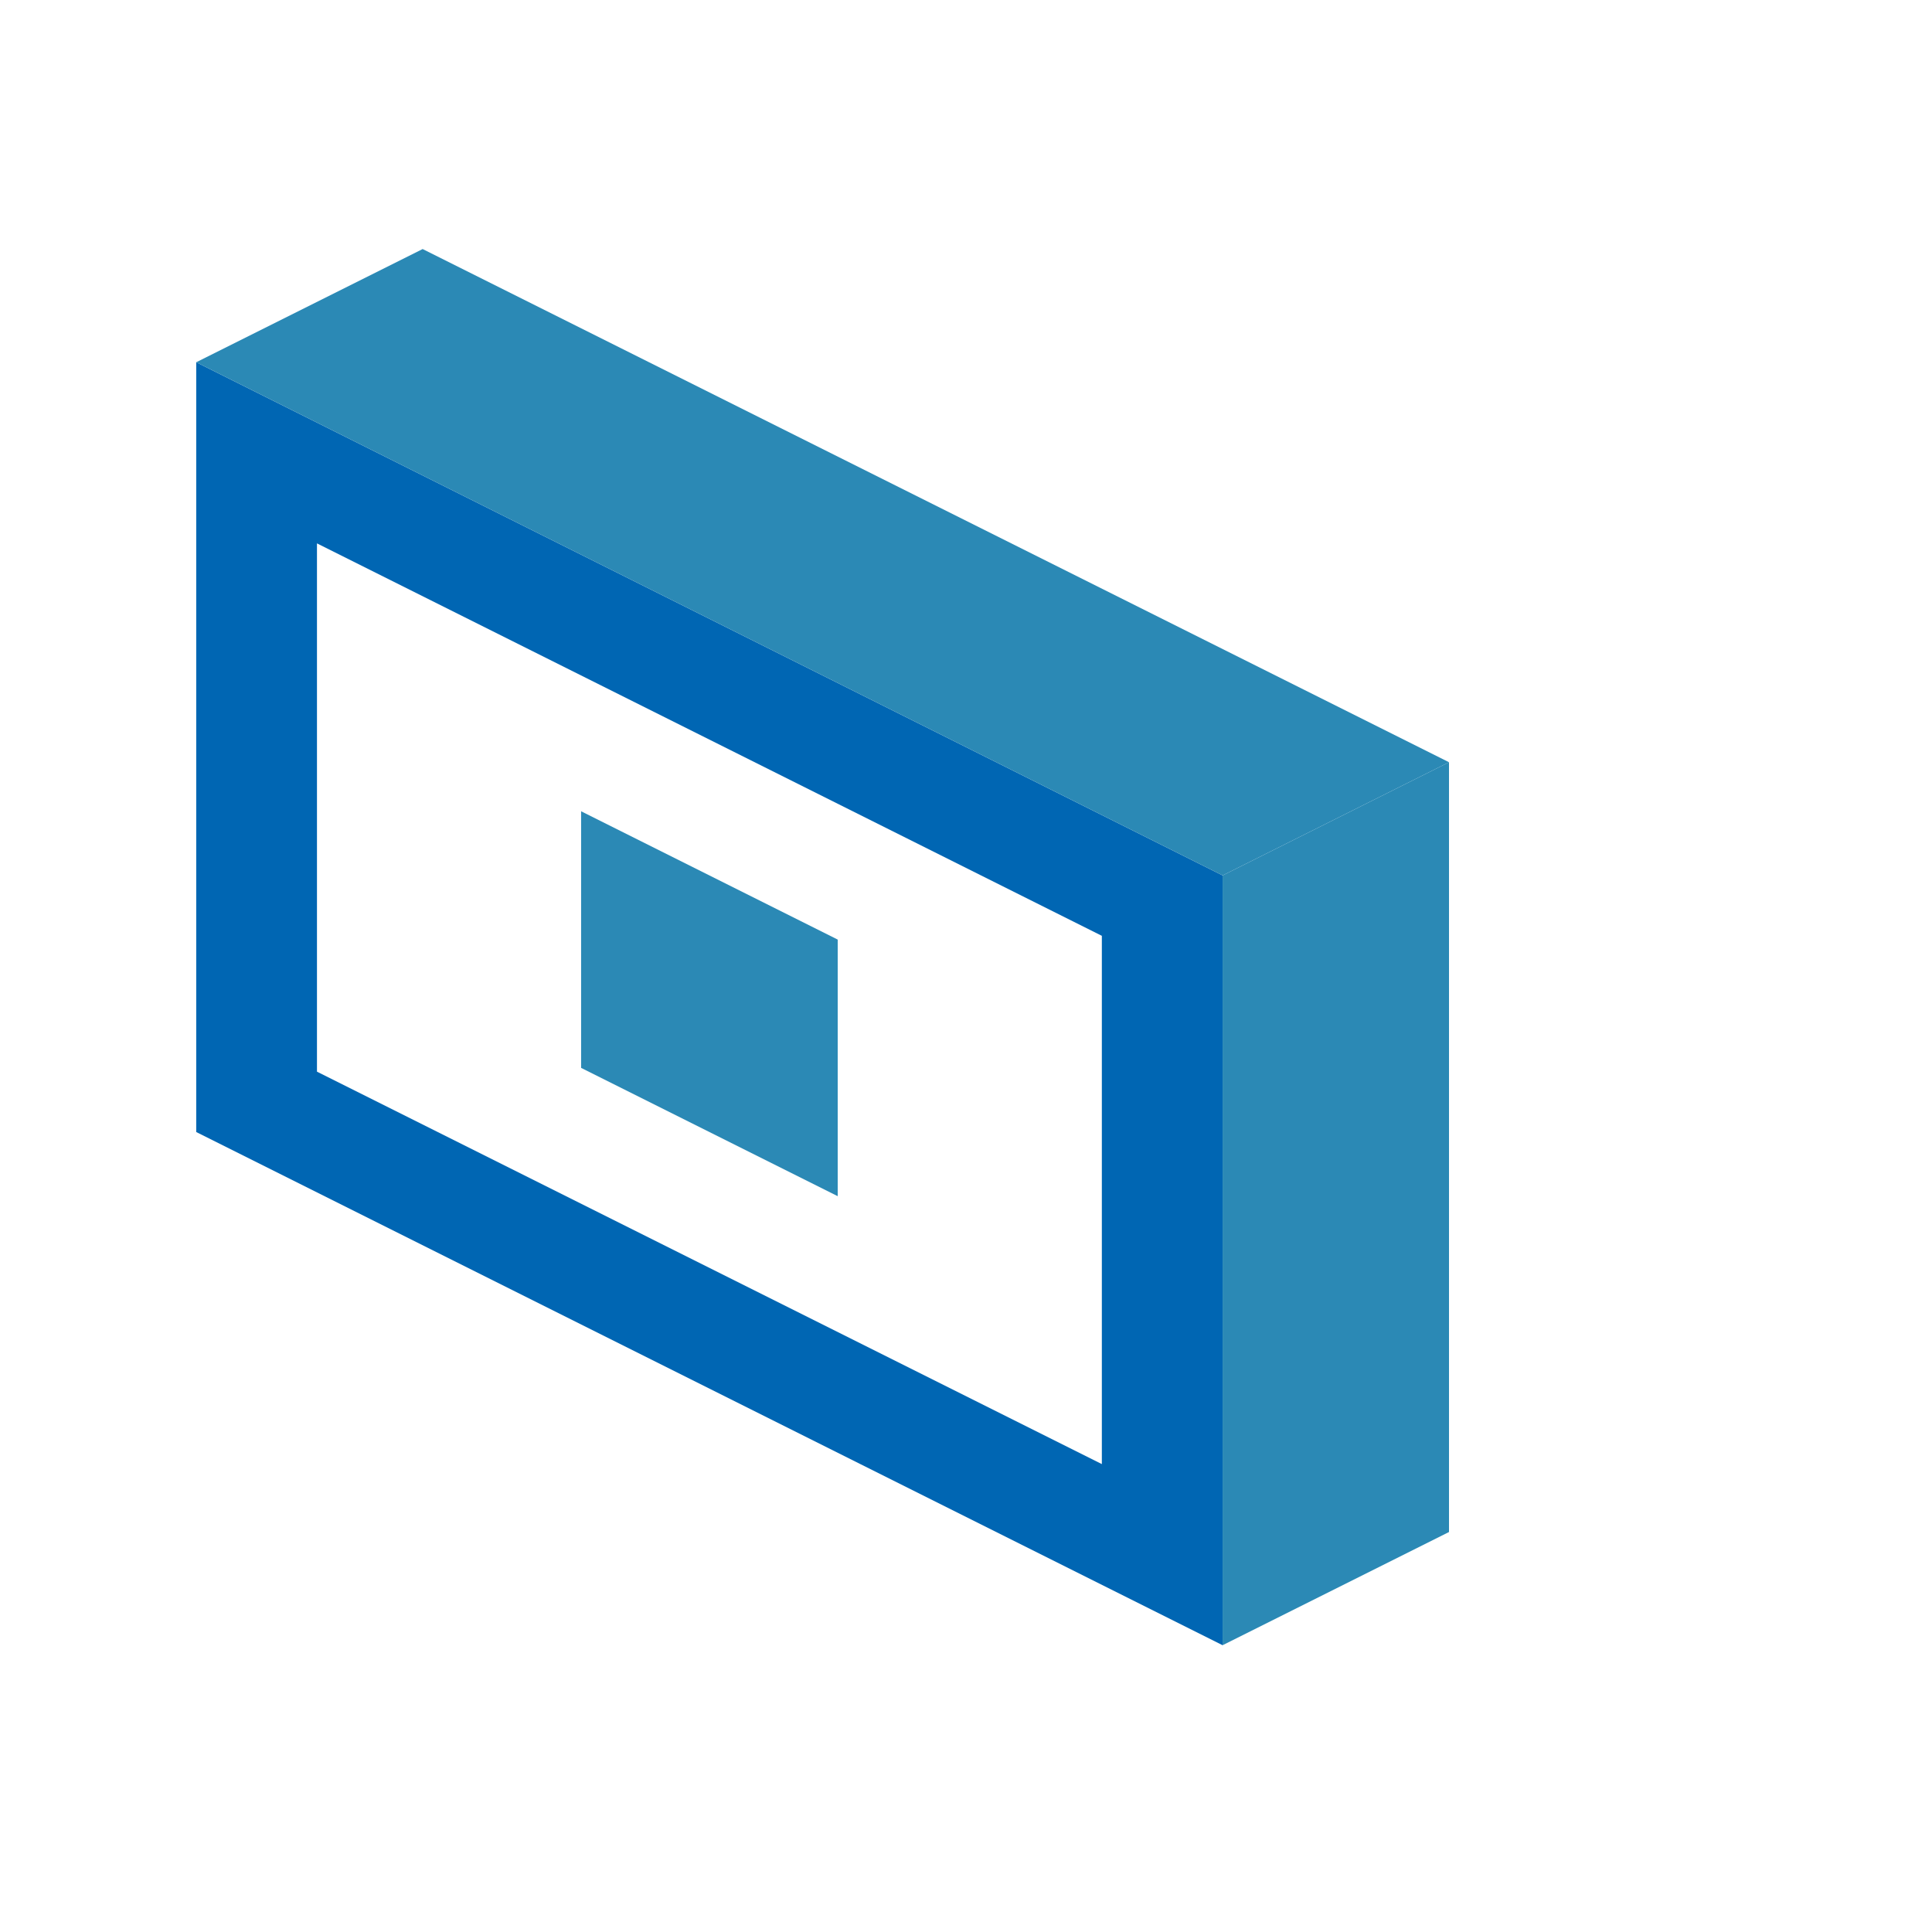
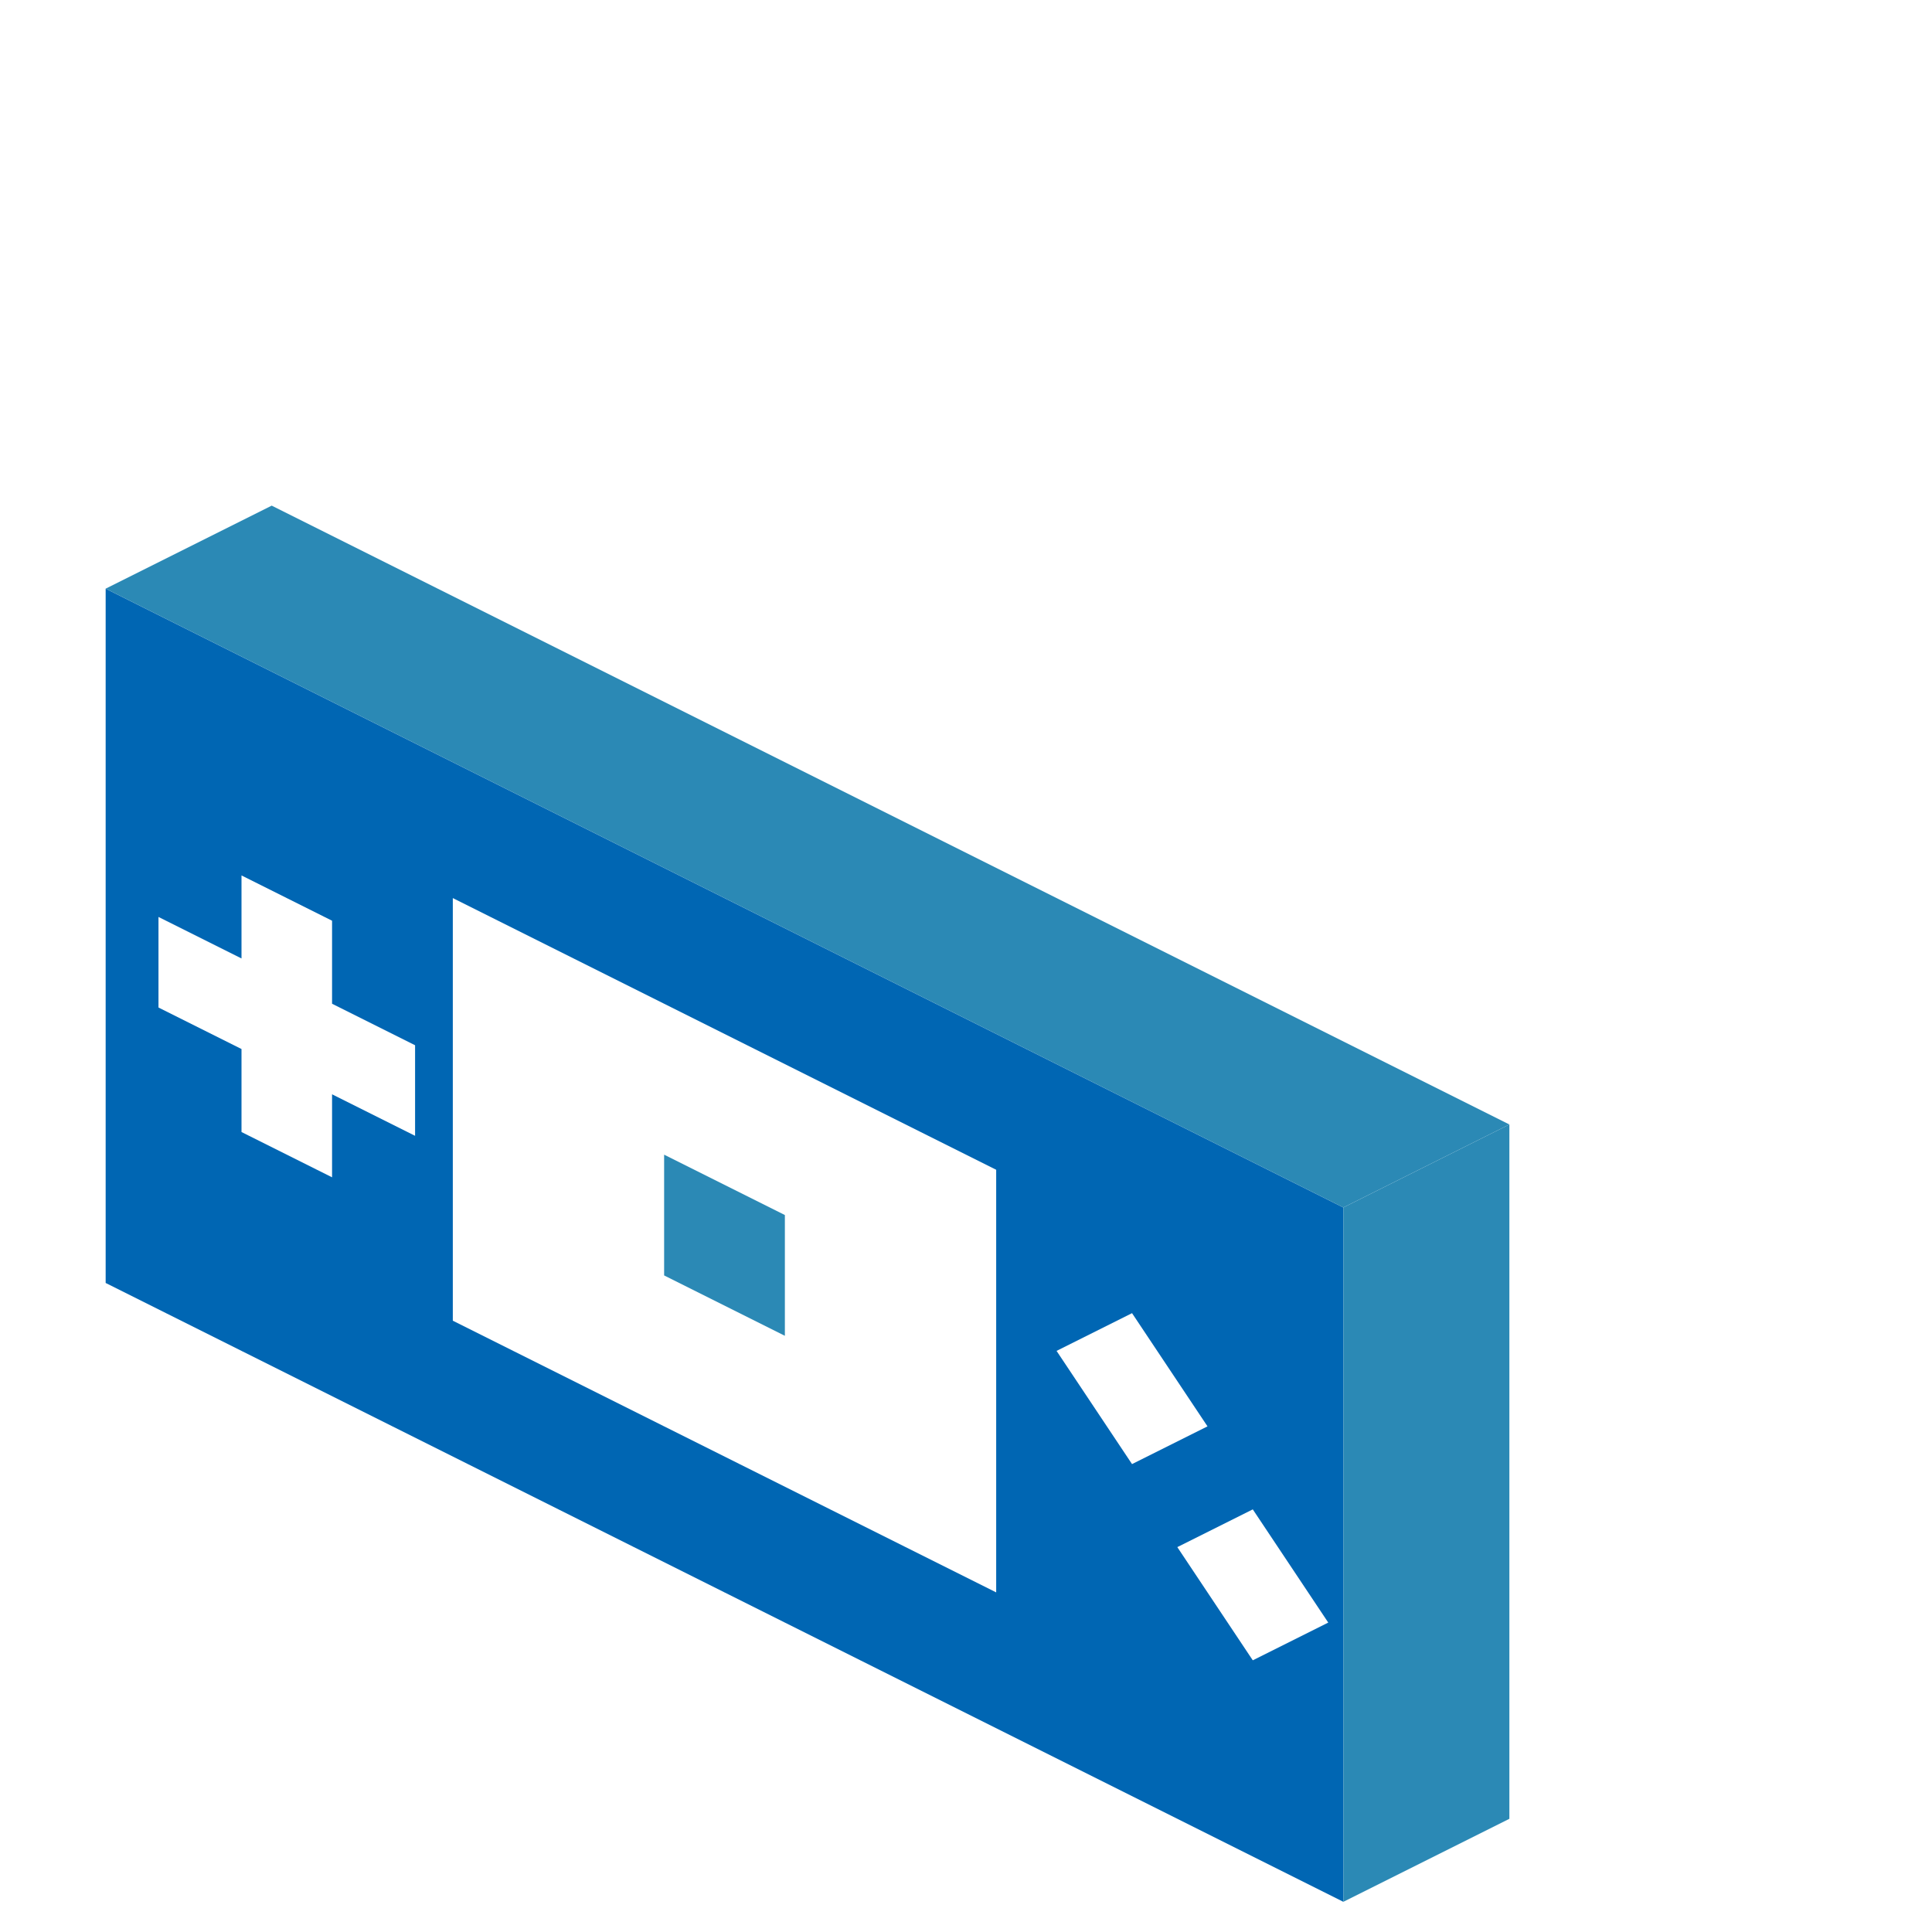
<svg xmlns="http://www.w3.org/2000/svg" width="256" height="256" viewBox="0 0 256 256" role="img">
-   <path data-part="body" fill="#0066B3" fill-rule="evenodd" d="M 26 150 L 162 218 L 162 116 L 26 48 Z M 42 142 L 146 194 L 146 124 L 42 72 Z" />
-   <polygon data-part="facet-1" fill="#2B89B5" points="26,48 162,116 192,101 56,33" />
-   <polygon data-part="facet-2" fill="#2B89B5" points="162,218 192,203 192,101 162,116" />
-   <polygon data-part="facet-3" fill="#2B89B5" points="77,141.5 111,158.5 111,124.5 77,107.5" />
+   <path data-part="body" fill="#0066B3" fill-rule="evenodd" d="M 14 170 L 178 252 L 178 160 L 14 78 Z M 60 175 L 132 211 L 132 155 L 60 119 Z M 32 116 L 44 122 L 44 133 L 55 138.5 L 55 150.5 L 44 145 L 44 156 L 32 150 L 32 139 L 21 133.5 L 21 121.5 L 32 127 Z M 150 174 L 160 189 L 150 194 L 140 179 Z M 166 200 L 176 215 L 166 220 L 156 205 Z" />
+   <polygon data-part="facet-1" fill="#2B89B5" points="14,78 178,160 200,149 36,67" />
+   <polygon data-part="facet-2" fill="#2B89B5" points="178,252 200,241 200,149 178,160" />
+   <polygon data-part="facet-3" fill="#2B89B5" points="88,169 104,177 104,161 88,153" />
</svg>
